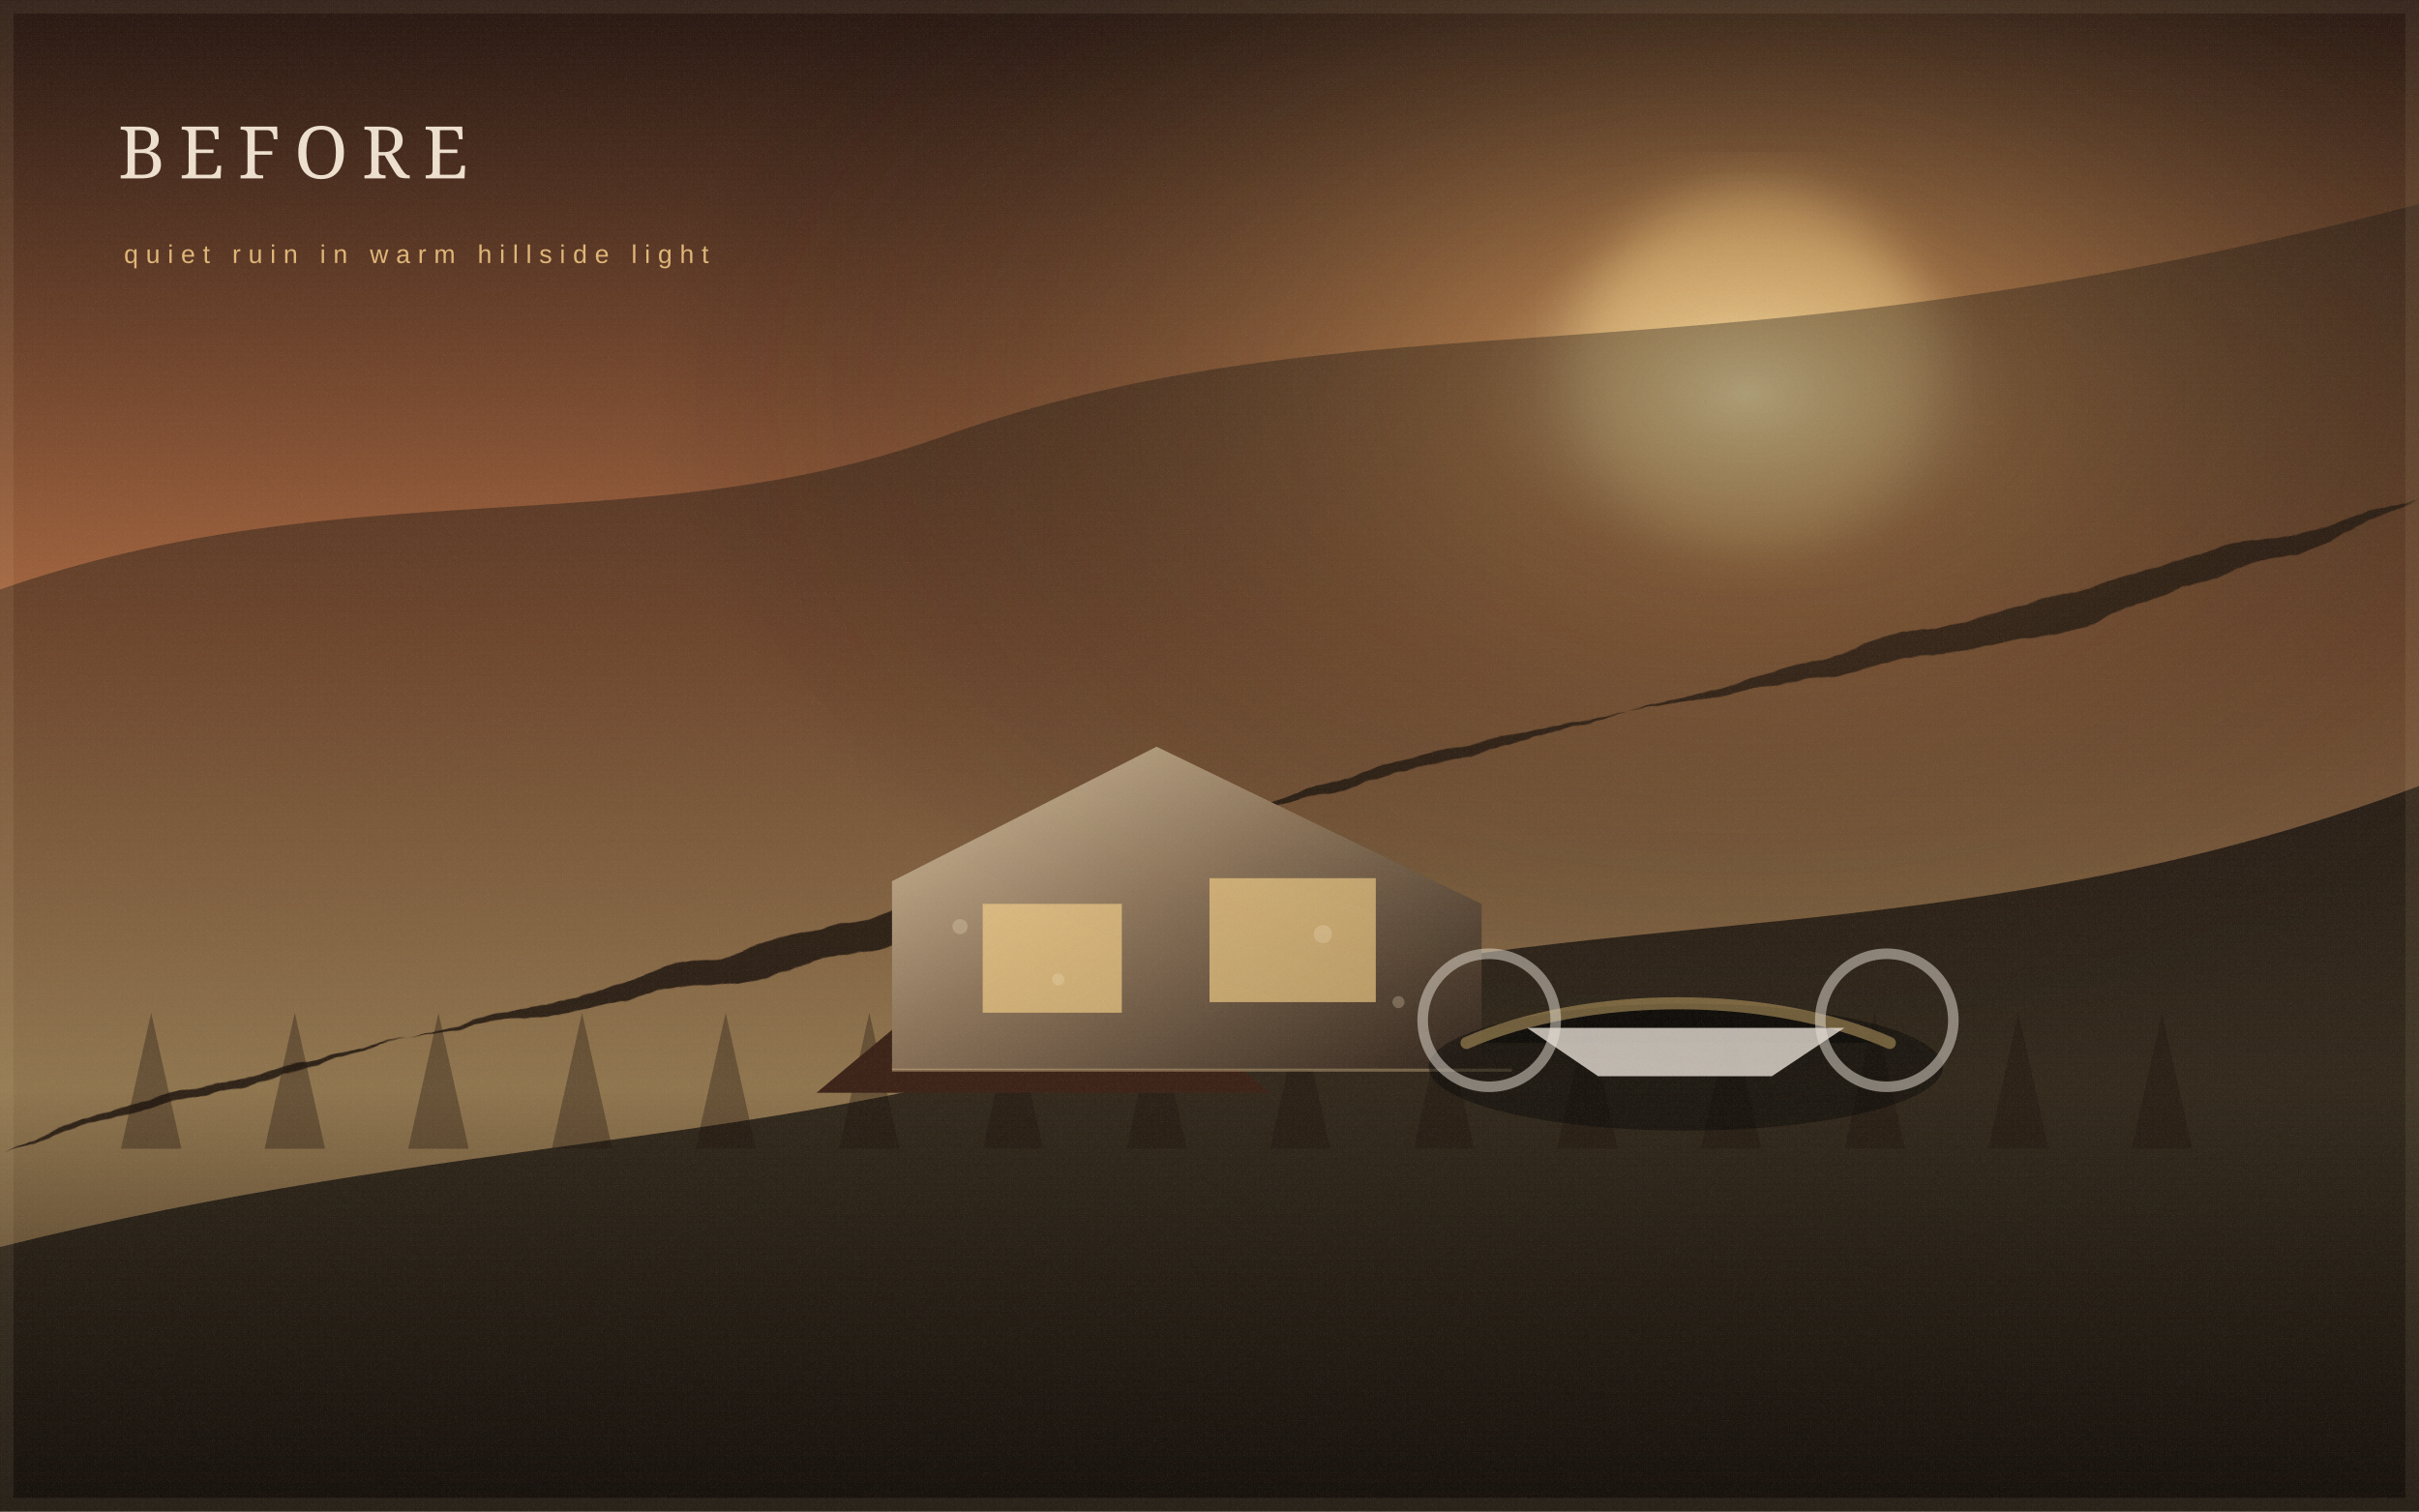
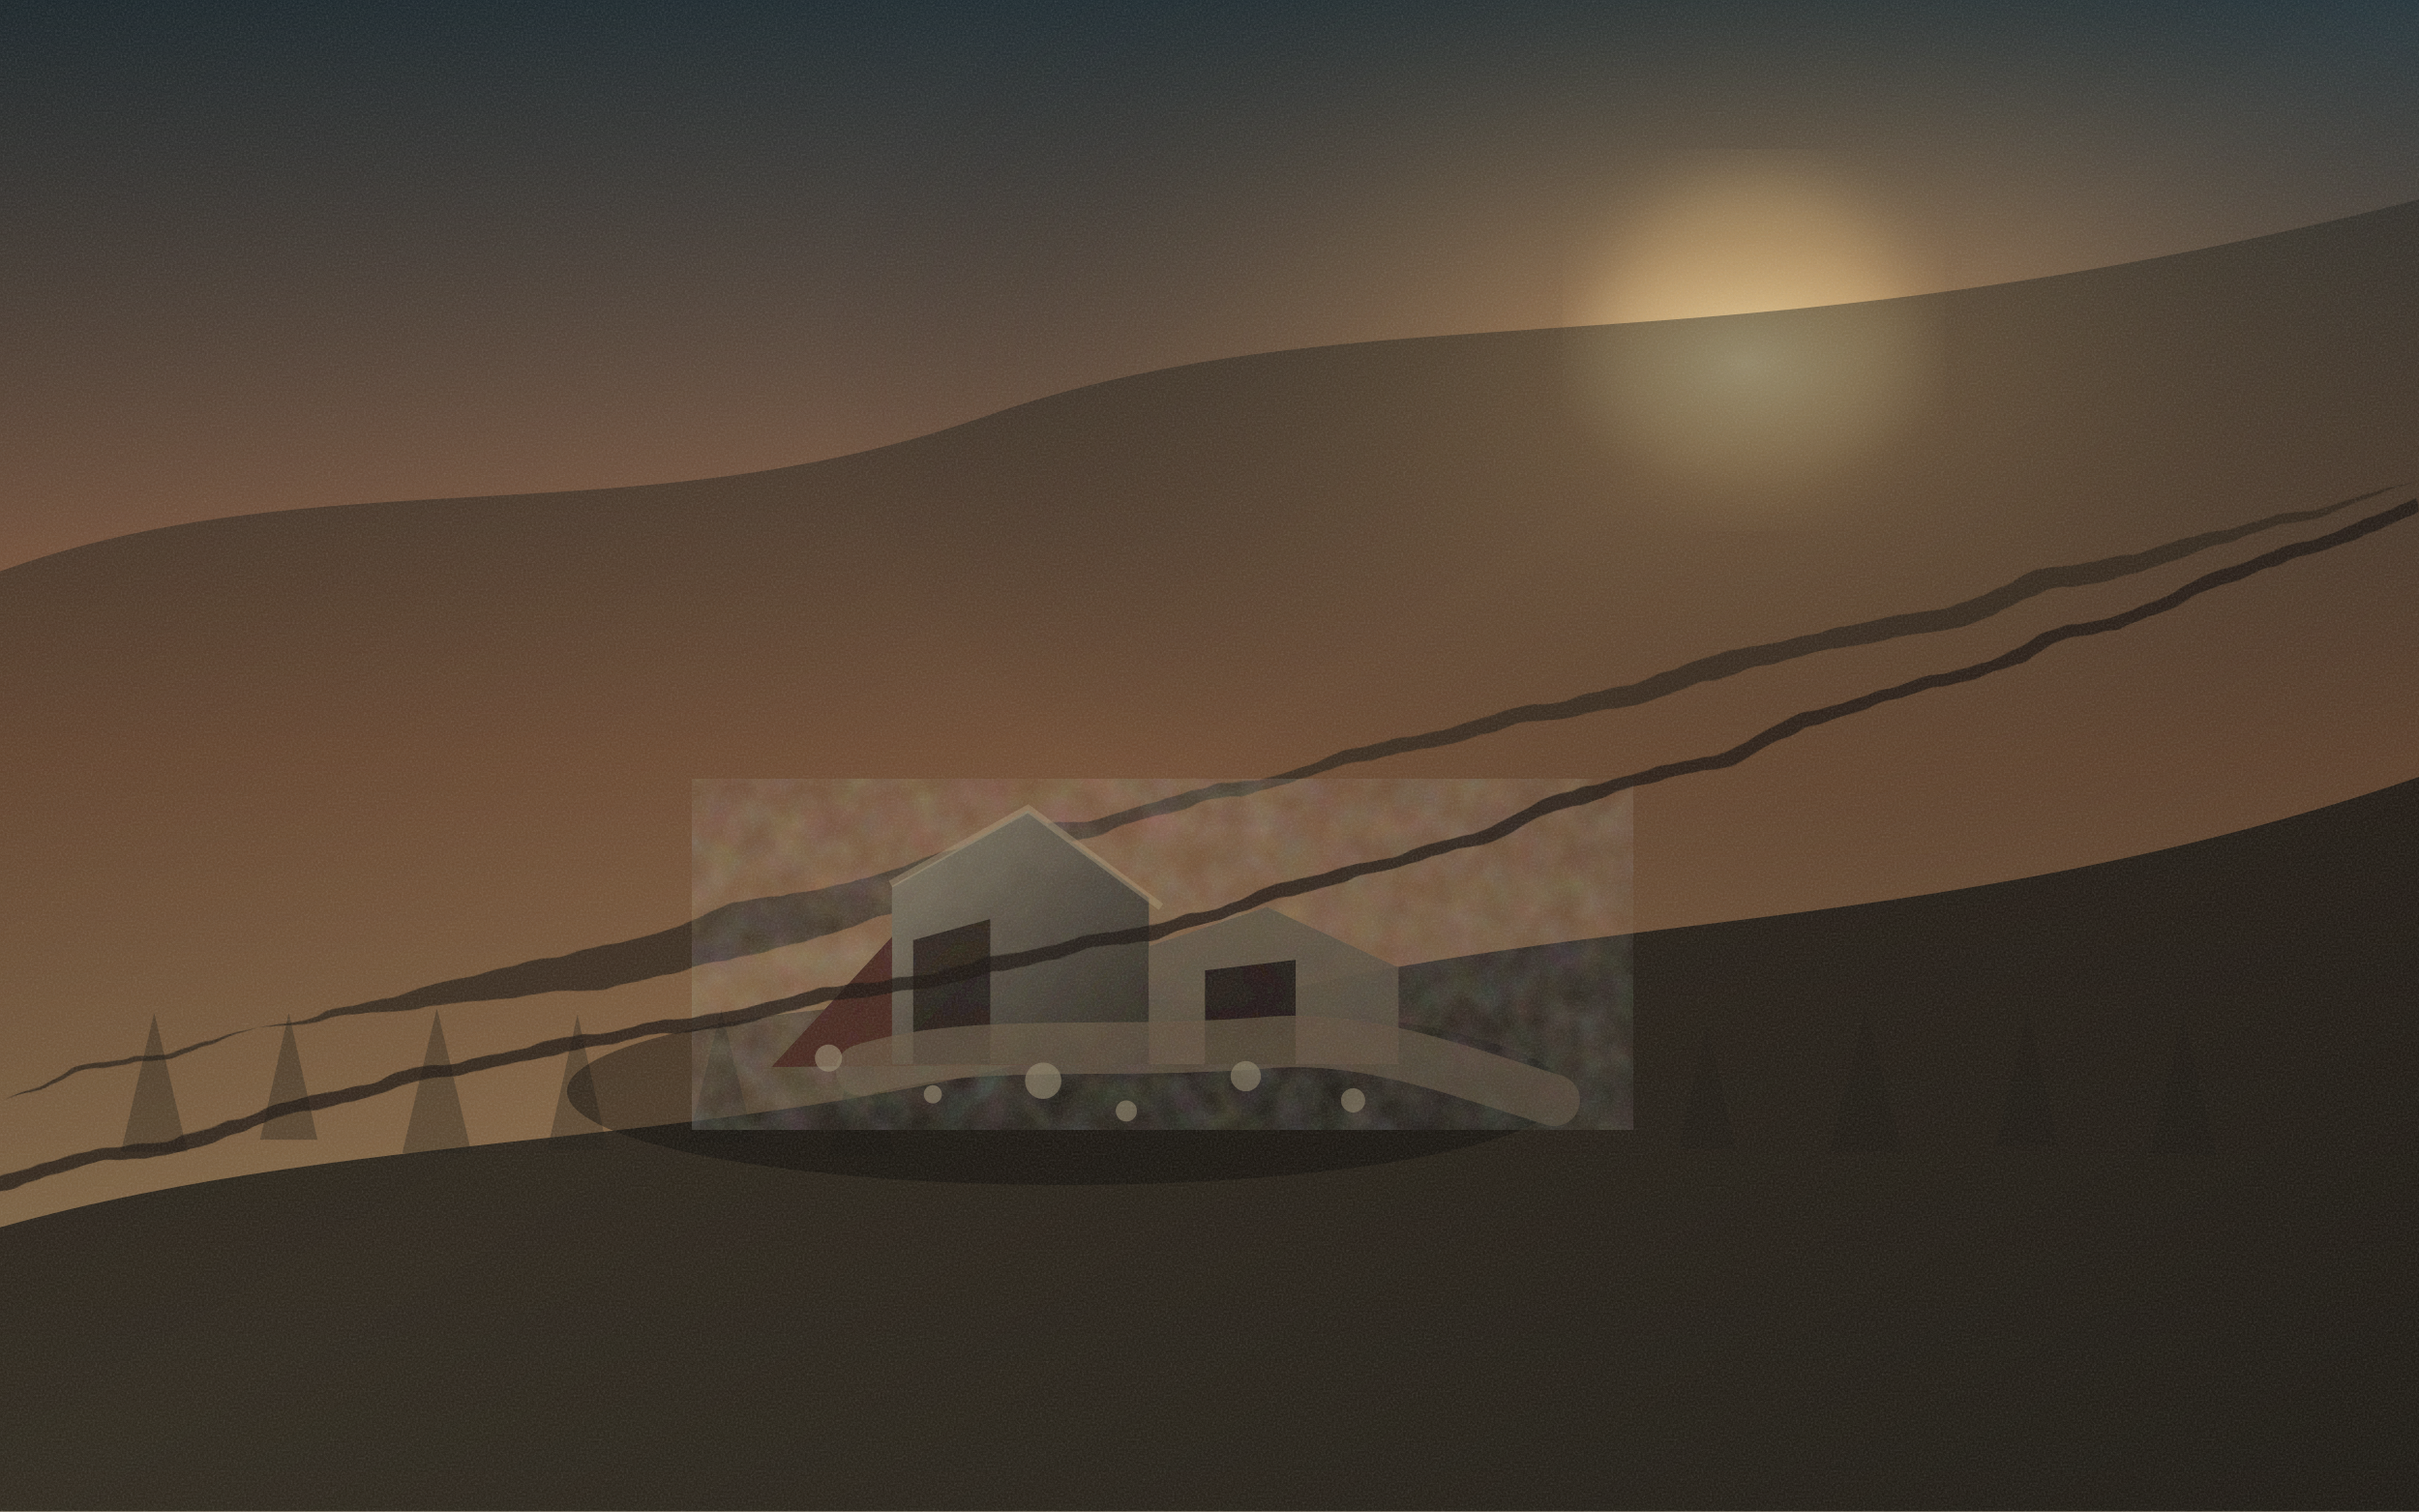
- <svg xmlns="http://www.w3.org/2000/svg" viewBox="0 0 1600 1000" role="img" aria-label="BEFORE">
+ <svg xmlns="http://www.w3.org/2000/svg" viewBox="0 0 1600 1000" role="img" aria-label="Abandoned rural stone ruin in remote Italian highland landscape before restoration">
  <defs>
    <linearGradient id="sky" x1="0" y1="0" x2="0" y2="1">
-       <stop stop-color="#25150f" />
-       <stop offset=".42" stop-color="#a9673f" />
-       <stop offset=".72" stop-color="#e7bc7b" />
-       <stop offset="1" stop-color="#372012" />
+       <stop stop-color="#223239" />
+       <stop offset="0.5" stop-color="#b27147" />
+       <stop offset="1" stop-color="#e2b879" />
    </linearGradient>
-     <radialGradient id="sun" cx="72%" cy="26%" r="45%">
-       <stop stop-color="#fff1bc" stop-opacity=".85" />
-       <stop offset=".25" stop-color="#d9a15e" stop-opacity=".38" />
+     <radialGradient id="sun" cx="72%" cy="24%" r="38%">
+       <stop stop-color="#fff1c4" stop-opacity="0.86" />
+       <stop offset="0.22" stop-color="#e0a45e" stop-opacity="0.36" />
      <stop offset="1" stop-color="#000" stop-opacity="0" />
    </radialGradient>
-     <linearGradient id="stone" x1="0" y1="0" x2="1" y2="1">
-       <stop stop-color="#d9c3a0" />
-       <stop offset=".45" stop-color="#8d7459" />
-       <stop offset="1" stop-color="#302319" />
+     <linearGradient id="ruinStone" x1="0" y1="0" x2="1" y2="1">
+       <stop stop-color="#8a816c" />
+       <stop offset="0.42" stop-color="#5e5547" />
+       <stop offset="1" stop-color="#2f2a23" />
    </linearGradient>
-     <filter id="soft">
-       <feGaussianBlur stdDeviation="18" />
+     <filter id="softBlur">
+       <feGaussianBlur stdDeviation="22" />
    </filter>
-     <filter id="grain">
-       <feTurbulence baseFrequency=".9" numOctaves="4" seed="7" />
+     <filter id="photoGrain">
+       <feTurbulence type="fractalNoise" baseFrequency="0.72" numOctaves="5" seed="17" />
      <feColorMatrix type="saturate" values="0" />
      <feComponentTransfer>
-         <feFuncA type="table" tableValues="0 .16" />
+         <feFuncA type="table" tableValues="0 0.18" />
      </feComponentTransfer>
    </filter>
-     <filter id="photo">
-       <feTurbulence type="fractalNoise" baseFrequency=".015" numOctaves="5" seed="12" />
-       <feDisplacementMap in="SourceGraphic" scale="10" />
+     <filter id="terrainWarp">
+       <feTurbulence type="fractalNoise" baseFrequency="0.012" numOctaves="4" seed="8" />
+       <feDisplacementMap in="SourceGraphic" scale="13" />
    </filter>
+     <filter id="stoneNoise">
+       <feTurbulence type="fractalNoise" baseFrequency="0.045" numOctaves="5" seed="31" />
+       <feColorMatrix type="matrix" values="0.5 0 0 0 0.16 0 0.48 0 0 0.14 0 0 0.4 0 0.12 0 0 0 0.34 0" />
+       <feBlend in="SourceGraphic" mode="multiply" />
+     </filter>
+     <linearGradient id="vignette" x1="0" y1="0" x2="1" y2="1">
+       <stop stop-color="#000" stop-opacity="0.42" />
+       <stop offset="0.5" stop-color="#000" stop-opacity="0" />
+       <stop offset="1" stop-color="#000" stop-opacity="0.56" />
+     </linearGradient>
  </defs>
  <rect width="1600" height="1000" fill="url(#sky)" />
  <rect width="1600" height="1000" fill="url(#sun)" />
-   <circle cx="1160" cy="245" r="120" fill="#ffd98b" opacity=".42" filter="url(#soft)" />
-   <path d="M0 390 C230 310 420 360 620 290 C900 190 1120 260 1600 135 L1600 1000 L0 1000Z" fill="#17130f" opacity=".42" />
-   <path d="M0 760 C300 650 520 680 770 560 C1020 440 1280 480 1600 330" fill="#24180f" opacity=".9" filter="url(#photo)" />
-   <path d="M0 825 C300 750 520 760 760 680 C1020 590 1280 640 1600 520 L1600 1000 L0 1000Z" fill="#0c0a07" opacity=".72" />
-   <g opacity=".34">
-     <path d="M80 760 l20 -90 l20 90z" fill="#191008" />
-     <path d="M175 760 l20 -90 l20 90z" fill="#191008" />
-     <path d="M270 760 l20 -90 l20 90z" fill="#191008" />
-     <path d="M365 760 l20 -90 l20 90z" fill="#191008" />
-     <path d="M460 760 l20 -90 l20 90z" fill="#191008" />
-     <path d="M555 760 l20 -90 l20 90z" fill="#191008" />
-     <path d="M650 760 l20 -90 l20 90z" fill="#191008" />
-     <path d="M745 760 l20 -90 l20 90z" fill="#191008" />
-     <path d="M840 760 l20 -90 l20 90z" fill="#191008" />
-     <path d="M935 760 l20 -90 l20 90z" fill="#191008" />
-     <path d="M1030 760 l20 -90 l20 90z" fill="#191008" />
-     <path d="M1125 760 l20 -90 l20 90z" fill="#191008" />
-     <path d="M1220 760 l20 -90 l20 90z" fill="#191008" />
-     <path d="M1315 760 l20 -90 l20 90z" fill="#191008" />
-     <path d="M1410 760 l20 -90 l20 90z" fill="#191008" />
+   <circle cx="1160" cy="225" r="105" fill="#ffd58a" opacity="0.34" filter="url(#softBlur)" />
+   <path d="M0 378 C210 302 420 356 650 276 C902 188 1128 252 1600 132 L1600 1000 L0 1000Z" fill="#151713" opacity="0.42" />
+   <path d="M0 725 C244 640 420 684 630 590 C872 482 1112 486 1600 318" fill="#34281b" opacity="0.88" filter="url(#terrainWarp)" />
+   <path d="M0 812 C250 742 500 764 760 680 C1010 598 1265 628 1600 514 L1600 1000 L0 1000Z" fill="#11100c" opacity="0.78" />
+   <g opacity="0.36" fill="#1b1912">
+     <path d="M80 762 l22 -92 l22 92z" />
+     <path d="M172 754 l19 -84 l19 84z" />
+     <path d="M266 763 l23 -96 l23 96z" />
+     <path d="M362 761 l20 -90 l20 90z" />
+     <path d="M455 756 l22 -88 l22 88z" />
+     <path d="M548 765 l22 -92 l22 92z" />
+     <path d="M1110 760 l19 -82 l19 82z" />
+     <path d="M1210 762 l24 -94 l24 94z" />
+     <path d="M1320 758 l21 -88 l21 88z" />
+     <path d="M1422 764 l22 -92 l22 92z" />
  </g>
-   <g transform="translate(0 8)">
-     <path d="M540 715 L690 590 L840 715 Z" fill="#3b2115" />
-     <path d="M590 700 V575 L765 486 L980 590 V700 Z" fill="url(#stone)" />
-     <path d="M650 662 h92 v-72 h-92z M800 655 h110 v-82 h-110z" fill="#ffd98b" opacity=".62" />
-     <path d="M590 700 H1000" stroke="#f1d19a" stroke-opacity=".35" stroke-width="2" />
-     <g fill="#f1ddbd" opacity=".28">
-       <circle cx="635" cy="605" r="5" />
-       <circle cx="700" cy="640" r="4" />
-       <circle cx="875" cy="610" r="6" />
-       <circle cx="925" cy="655" r="4" />
-     </g>
+   <ellipse cx="705" cy="722" rx="330" ry="62" fill="#080705" opacity="0.46" />
+   <g filter="url(#stoneNoise)">
+     <path d="M510 706 L636 570 L748 704 Z" fill="#4a2c20" />
+     <path d="M590 704 V586 L680 536 L760 594 V704 Z" fill="url(#ruinStone)" />
+     <path d="M760 704 V626 L838 600 L925 640 V704 Z" fill="#635747" opacity="0.9" />
+     <path d="M604 704 L604 622 L655 608 L655 704 Z" fill="#221b16" opacity="0.82" />
+     <path d="M797 704 L797 642 L857 635 L857 704 Z" fill="#1d1713" opacity="0.86" />
+     <path d="M589 585 L680 535 L768 600" fill="none" stroke="#b6a17f" stroke-opacity="0.42" stroke-width="5" />
+     <path d="M570 708 C640 686 732 698 835 690 C900 684 958 706 1028 728" fill="none" stroke="#6c5c45" stroke-width="34" stroke-linecap="round" opacity="0.72" />
  </g>
-   <ellipse cx="1115" cy="706" rx="170" ry="42" fill="#070604" opacity=".48" />
-   <path d="M970 690 C1050 655 1170 655 1250 690" stroke="#d9b66f" stroke-width="8" stroke-linecap="round" opacity=".45" />
-   <path d="M1010 680 h210 l-48 32 h-115z" fill="#efe7dc" opacity=".78" />
-   <circle cx="985" cy="675" r="44" fill="none" stroke="#efe7dc" stroke-width="7" opacity=".5" />
-   <circle cx="1248" cy="675" r="44" fill="none" stroke="#efe7dc" stroke-width="7" opacity=".5" />
-   <text x="78" y="118" fill="#fff2df" font-family="Georgia,serif" font-size="48" letter-spacing="9" opacity=".92">BEFORE</text>
-   <text x="82" y="174" fill="#f5c982" font-family="Arial,sans-serif" font-size="17" letter-spacing="5" opacity=".88">quiet ruin in warm hillside light</text>
-   <rect width="1600" height="1000" fill="url(#sun)" opacity=".25" />
-   <rect width="1600" height="1000" filter="url(#grain)" opacity=".75" />
-   <rect width="1600" height="1000" fill="none" stroke="#f2d6a6" stroke-opacity=".08" stroke-width="18" />
+   <g fill="#9a8c70" opacity="0.62">
+     <circle cx="548" cy="700" r="9" />
+     <circle cx="617" cy="724" r="6" />
+     <circle cx="690" cy="715" r="12" />
+     <circle cx="745" cy="735" r="7" />
+     <circle cx="824" cy="712" r="10" />
+     <circle cx="895" cy="728" r="8" />
+   </g>
+   <path d="M0 786 C230 720 385 690 520 666 C650 642 820 602 970 554 C1160 492 1330 442 1600 334" fill="none" stroke="#17110c" stroke-width="9" opacity="0.72" filter="url(#terrainWarp)" />
+   <rect width="1600" height="1000" fill="url(#vignette)" opacity="0.78" />
+   <rect width="1600" height="1000" filter="url(#photoGrain)" opacity="0.95" />
</svg>
